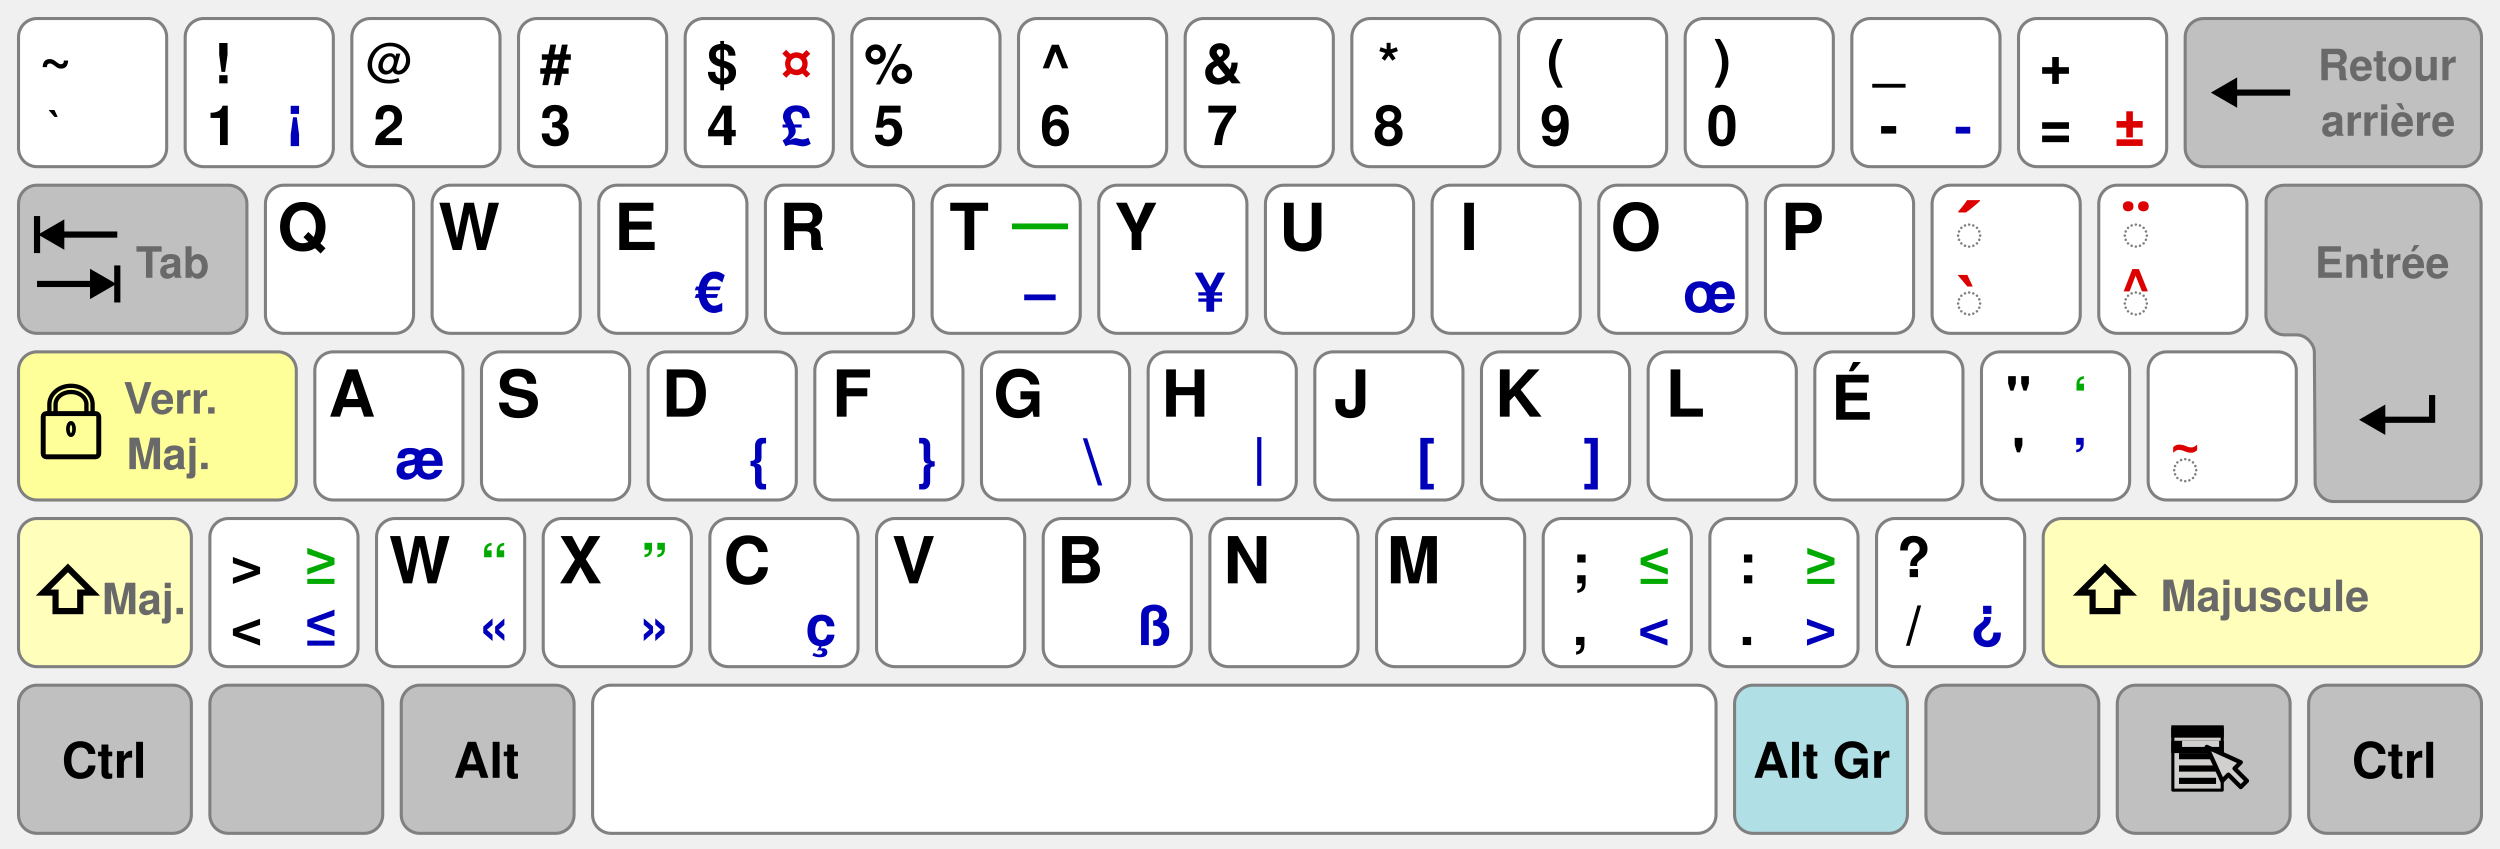
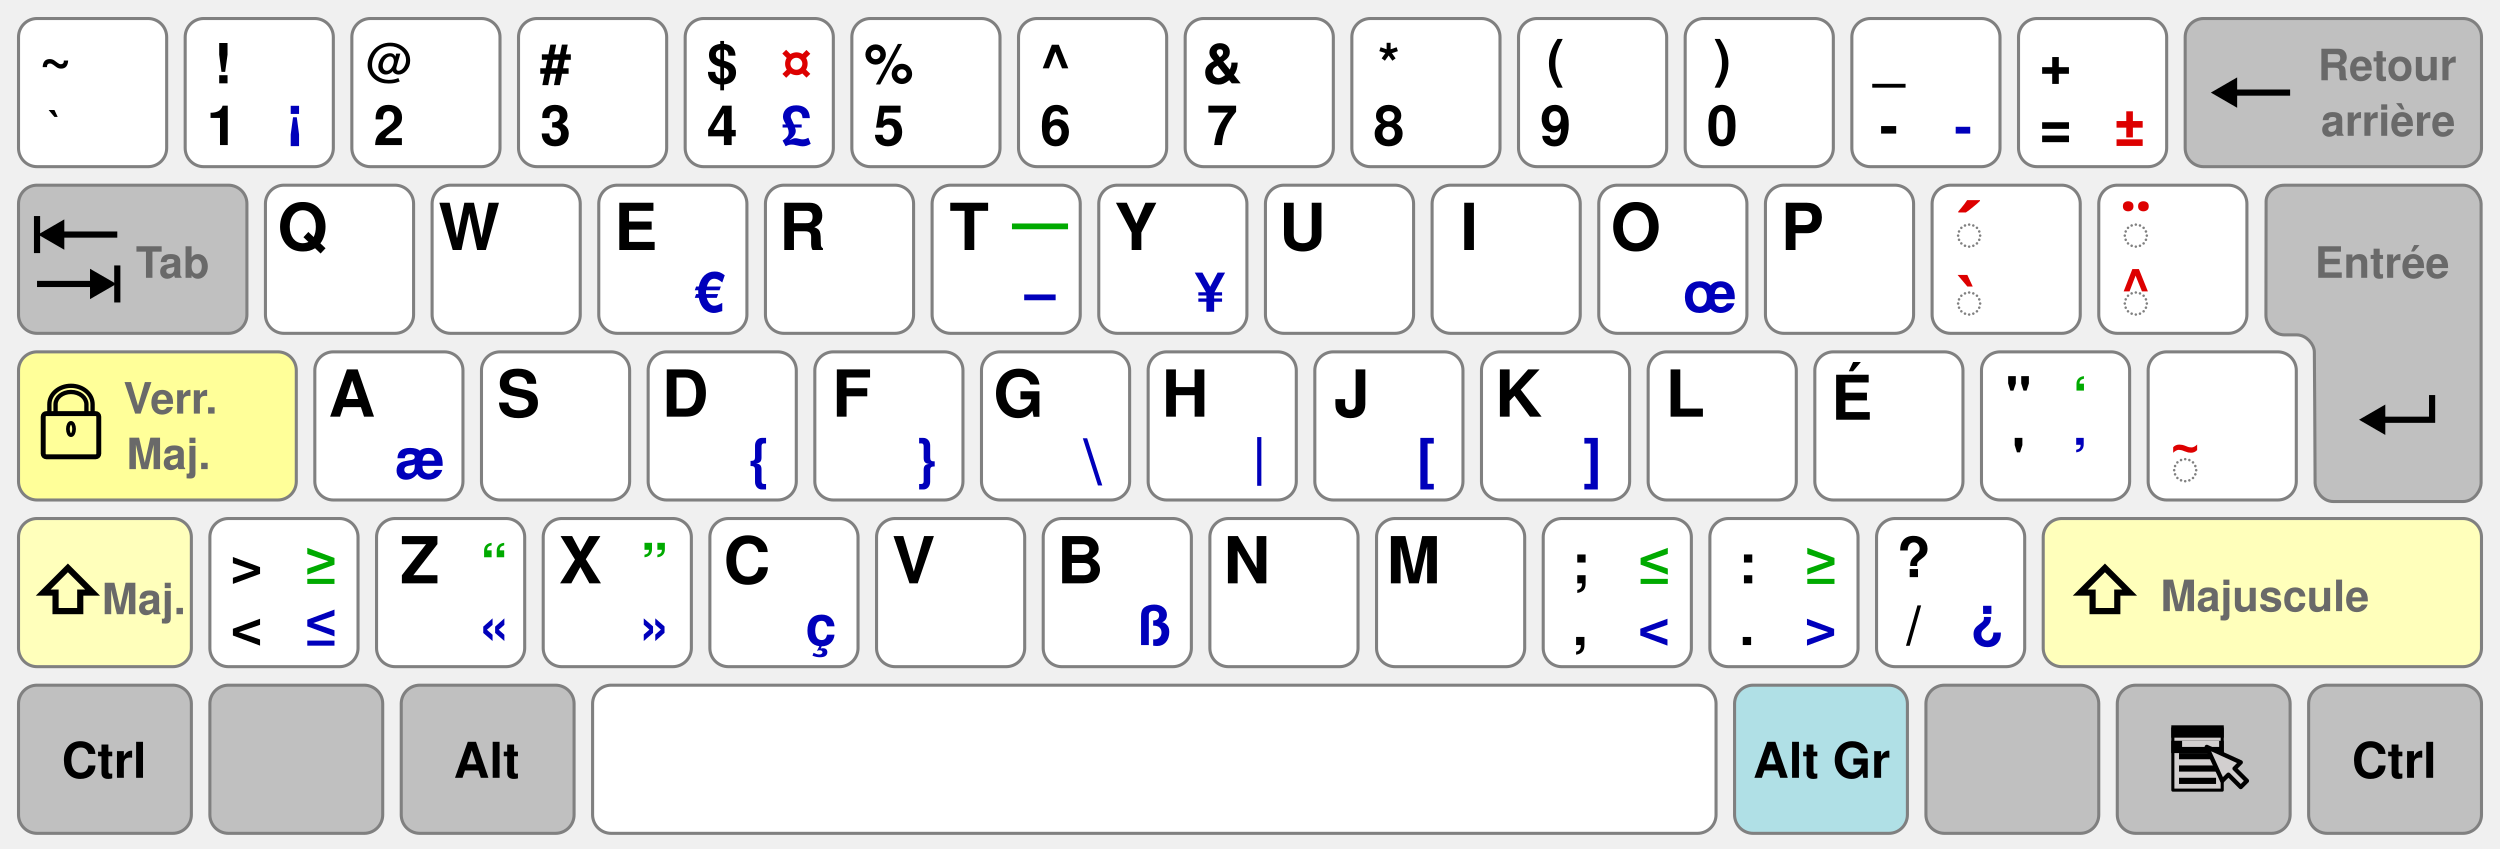
<svg xmlns="http://www.w3.org/2000/svg" xmlns:xlink="http://www.w3.org/1999/xlink" data-bbox="6 3 798 267" width="810" height="275" data-type="ugc">
  <g>
    <defs>
      <marker id="394c868e-2f39-435d-b176-720191200dfc" refX="0" refY="0" orient="auto" overflow="visible">
        <path d="M2.308 0l-3.46 2v-4l3.46 2z" fill-rule="evenodd" stroke="#000000" stroke-width=".4pt" />
      </marker>
    </defs>
    <g stroke="#808080">
      <path id="touche-carree" fill="#ffffff" d="M54 12v36a6 6 0 0 1-6 6H12a6 6 0 0 1-6-6V12a6 6 0 0 1 6-6h36a6 6 0 0 1 6 6z" />
      <use xlink:href="#touche-carree" transform="translate(54)" />
      <use xlink:href="#touche-carree" transform="translate(108)" />
      <use xlink:href="#touche-carree" transform="translate(162)" />
      <use xlink:href="#touche-carree" transform="translate(216)" />
      <use xlink:href="#touche-carree" transform="translate(270)" />
      <use xlink:href="#touche-carree" transform="translate(324)" />
      <use xlink:href="#touche-carree" transform="translate(378)" />
      <use xlink:href="#touche-carree" transform="translate(432)" />
      <use xlink:href="#touche-carree" transform="translate(486)" />
      <use xlink:href="#touche-carree" transform="translate(540)" />
      <use xlink:href="#touche-carree" transform="translate(594)" />
      <use xlink:href="#touche-carree" transform="translate(648)" />
      <use xlink:href="#touche-carree" transform="translate(80 54)" />
      <use xlink:href="#touche-carree" transform="translate(134 54)" />
      <use xlink:href="#touche-carree" transform="translate(188 54)" />
      <use xlink:href="#touche-carree" transform="translate(242 54)" />
      <use xlink:href="#touche-carree" transform="translate(296 54)" />
      <use xlink:href="#touche-carree" transform="translate(350 54)" />
      <use xlink:href="#touche-carree" transform="translate(404 54)" />
      <use xlink:href="#touche-carree" transform="translate(458 54)" />
      <use xlink:href="#touche-carree" transform="translate(512 54)" />
      <use xlink:href="#touche-carree" transform="translate(566 54)" />
      <use xlink:href="#touche-carree" transform="translate(620 54)" />
      <use xlink:href="#touche-carree" transform="translate(674 54)" />
      <use xlink:href="#touche-carree" transform="translate(96 108)" />
      <use xlink:href="#touche-carree" transform="translate(150 108)" />
      <use xlink:href="#touche-carree" transform="translate(204 108)" />
      <use xlink:href="#touche-carree" transform="translate(258 108)" />
      <use xlink:href="#touche-carree" transform="translate(312 108)" />
      <use xlink:href="#touche-carree" transform="translate(366 108)" />
      <use xlink:href="#touche-carree" transform="translate(420 108)" />
      <use xlink:href="#touche-carree" transform="translate(474 108)" />
      <use xlink:href="#touche-carree" transform="translate(528 108)" />
      <use xlink:href="#touche-carree" transform="translate(582 108)" />
      <use xlink:href="#touche-carree" transform="translate(636 108)" />
      <use xlink:href="#touche-carree" transform="translate(690 108)" />
      <use xlink:href="#touche-carree" transform="translate(62 162)" />
      <use xlink:href="#touche-carree" transform="translate(116 162)" />
      <use xlink:href="#touche-carree" transform="translate(170 162)" />
      <use xlink:href="#touche-carree" transform="translate(224 162)" />
      <use xlink:href="#touche-carree" transform="translate(278 162)" />
      <use xlink:href="#touche-carree" transform="translate(332 162)" />
      <use xlink:href="#touche-carree" transform="translate(386 162)" />
      <use xlink:href="#touche-carree" transform="translate(440 162)" />
      <use xlink:href="#touche-carree" transform="translate(494 162)" />
      <use xlink:href="#touche-carree" transform="translate(548 162)" />
      <use xlink:href="#touche-carree" transform="translate(602 162)" />
      <path fill="#ffffff" d="M556 228v36a6 6 0 0 1-6 6H198a6 6 0 0 1-6-6v-36a6 6 0 0 1 6-6h352a6 6 0 0 1 6 6z" />
    </g>
    <g stroke="#808080">
      <path fill="#c0c0c0" d="M804 12v36a6 6 0 0 1-6 6h-84a6 6 0 0 1-6-6V12a6 6 0 0 1 6-6h84a6 6 0 0 1 6 6z" />
      <path fill="#c0c0c0" d="M80 66v36a6 6 0 0 1-6 6H12a6 6 0 0 1-6-6V66a6 6 0 0 1 6-6h62a6 6 0 0 1 6 6z" />
      <path fill="#c0c0c0" d="M740.16 60.01c-3.44 0-5.94 2.56-5.94 5.24l-.06 36.88c0 3.31 2.69 6.37 6 6.37h3.99c3.08 0 5.7 3.04 5.7 5.59s.24 29.16.24 42.44c0 1.99 2.02 5.97 6 5.97h41.82c3.98 0 5.97-3.98 5.97-5.97V66c0-1.99-1.99-6-5.97-6z" />
      <path fill="#ffff99" d="M96 120v36a6 6 0 0 1-6 6H12a6 6 0 0 1-6-6v-36a6 6 0 0 1 6-6h78a6 6 0 0 1 6 6z" />
      <path fill="#ffffbb" d="M62 174v36a6 6 0 0 1-6 6H12a6 6 0 0 1-6-6v-36a6 6 0 0 1 6-6h44a6 6 0 0 1 6 6z" />
      <path fill="#ffffbb" d="M804 174v36a6 6 0 0 1-6 6H668a6 6 0 0 1-6-6v-36a6 6 0 0 1 6-6h130a6 6 0 0 1 6 6z" />
      <path id="touche-modif" fill="#c0c0c0" d="M62 228v36a6 6 0 0 1-6 6h-44a6 6 0 0 1-6-6v-36a6 6 0 0 1 6-6h44a6 6 0 0 1 6 6z" />
      <use xlink:href="#touche-modif" transform="translate(62)" />
      <use xlink:href="#touche-modif" transform="translate(124)" />
      <path fill="#b0e0e6" d="M618 228v36a6 6 0 0 1-6 6h-44a6 6 0 0 1-6-6v-36a6 6 0 0 1 6-6h44a6 6 0 0 1 6 6z" />
      <use xlink:href="#touche-modif" transform="translate(618)" />
      <use xlink:href="#touche-modif" transform="translate(680)" />
      <use xlink:href="#touche-modif" transform="translate(742)" />
    </g>
    <use xlink:href="#5ce5bfce-5d82-452f-9b36-9617dc446f9a" transform="translate(556)" width="1" height="1" />
    <path fill="#d2cfcf" stroke="#000000" stroke-linecap="round" stroke-linejoin="round" d="M720 236v20h-16v-20h16z" />
    <path d="M705.5 237h13m-13 5h13" fill="none" stroke="#000000" stroke-width="4" stroke-linecap="square" />
    <path d="M707 245h10m-10 4h10m-10 4h10" fill="none" stroke="#000000" stroke-width="2" stroke-linecap="square" />
    <path d="M708 241h10" fill="none" stroke="#d2cfcf" stroke-width="2" stroke-linecap="square" />
    <path d="M720 253l2-2 4 4 2-2-4-4 2-2-11-5 5 11z" fill="#d2cfcf" stroke="#000000" stroke-width="1.4" stroke-linejoin="round" />
    <path d="M742 30h-20" fill="none" stroke="#000000" stroke-width="2" marker-end="url(#394c868e-2f39-435d-b176-720191200dfc)" />
    <path d="M38 76H18" fill="none" stroke="#000000" stroke-width="2" marker-end="url(#394c868e-2f39-435d-b176-720191200dfc)" />
    <path d="M12 70v12" fill="none" stroke="#000000" stroke-width="2" />
    <path d="M12 92h20" fill="none" stroke="#000000" stroke-width="2" marker-end="url(#394c868e-2f39-435d-b176-720191200dfc)" />
    <path d="M38 86v12" fill="none" stroke="#000000" stroke-width="2" />
    <path id="3f8ecba6-9f71-4db8-b334-4c9da616a77c" d="M22 184l-8 8h4v6h8v-6h4z" fill="none" stroke="#000000" stroke-width="2" />
    <use xlink:href="#3f8ecba6-9f71-4db8-b334-4c9da616a77c" transform="translate(660)" width="1" height="1" />
    <path d="M788 128v8h-18" fill="none" stroke="#000000" stroke-width="2" marker-end="url(#394c868e-2f39-435d-b176-720191200dfc)" />
    <path fill="none" stroke="#000000" stroke-width="1.6" d="M32 135v12a1 1 0 0 1-1 1H15a1 1 0 0 1-1-1v-12a1 1 0 0 1 1-1h16a1 1 0 0 1 1 1z" />
    <path d="M16 134v-3a7 6 0 1 1 14 0v3m-12 0v-3a5 4 0 1 1 10 0v3" fill="none" stroke="#000000" stroke-width="1.4" />
    <path fill="none" stroke="#000000" stroke-width="1.2" d="M24 139c0 1.105-.448 2-1 2s-1-.895-1-2 .448-2 1-2 1 .895 1 2z" />
    <g style="text-align:center" font-size="18" font-weight="700" font-family="Nimbus Sans L,sans-serif" text-anchor="middle" fill="#000000">
      <text x="18" y="47" font-size="15">
                `
            </text>
      <text x="18" y="27">
                ~
            </text>
      <text x="72" y="47">
                1
            </text>
      <text x="72" y="27">
                !
            </text>
      <text x="96" y="44" fill="#0000bb">
                ¡
            </text>
      <text x="126" y="47">
                2
            </text>
      <text x="126" y="25" font-size="15">
                @
            </text>
      <text x="180" y="47">
                3
            </text>
      <text x="180" y="27">
                #
            </text>
      <text x="234" y="47">
                4
            </text>
      <text x="234" y="27">
                $
            </text>
      <text x="258" y="47" fill="#0000bb">
                £
            </text>
      <text x="258" y="27" fill="#dd0000">
                ¤
            </text>
      <text x="288" y="47">
                5
            </text>
      <text x="288" y="27">
                %
            </text>
      <text x="342" y="47">
                6
            </text>
      <text x="342" y="27">
                ^
            </text>
      <text x="396" y="47">
                7
            </text>
      <text x="396" y="27">
                &amp;
            </text>
      <text x="450" y="47">
                8
            </text>
      <text x="450" y="27">
                *
            </text>
      <text x="504" y="47">
                9
            </text>
      <text x="504" y="25" font-size="17">
                (
            </text>
      <text x="558" y="47">
                0
            </text>
      <text x="558" y="25" font-size="17">
                )
            </text>
      <text x="612" y="47">
                -
            </text>
      <text x="612" y="25">
                _
            </text>
      <text x="636" y="47" fill="#0000bb">
				‑
            </text>
      <text x="666" y="47">
                =
            </text>
      <text x="666" y="27">
                +
            </text>
      <text x="690" y="47" fill="#dd0000">
                ±
            </text>
      <text x="98" y="81" font-size="21">
                Q
            </text>
      <text x="152" y="81" font-size="21">
                W
            </text>
      <text x="206" y="81" font-size="21">
                E
            </text>
      <text x="230" y="101" fill="#0000bb">
                €
            </text>
      <text x="260" y="81" font-size="21">
                R
            </text>
      <text x="314" y="81" font-size="21">
                T
            </text>
      <text x="337" y="101" fill="#0000bb">
                –
            </text>
      <text x="337" y="78" fill="#00aa00">
                —
            </text>
      <text x="368" y="81" font-size="21">
                Y
            </text>
      <text x="392" y="101" fill="#0000bb">
                ¥
            </text>
      <text x="422" y="81" font-size="21">
                U
            </text>
      <text x="476" y="81" font-size="21">
                I
            </text>
      <text x="530" y="81" font-size="21">
                O
            </text>
      <text x="554" y="101" fill="#0000bb">
                œ
            </text>
      <text x="584" y="81" font-size="21">
                P
            </text>
      <text x="638" y="108" font-size="25" fill="#dd0000">
                `
            </text>
      <text x="638" y="103" font-size="16" fill="#808080">
                ◌
            </text>
      <text x="638" y="84" font-size="25" font-family="sans" fill="#dd0000">
                ´
            </text>
      <text x="638" y="81" font-size="16" fill="#808080">
                ◌
            </text>
      <text x="692" y="99" font-size="17" fill="#dd0000">
                ^
            </text>
      <text x="692" y="103" font-size="16" fill="#808080">
                ◌
            </text>
      <text x="692" y="84" font-size="25" font-family="sans" fill="#dd0000">
                ¨
            </text>
      <text x="692" y="81" font-size="16" fill="#808080">
                ◌
            </text>
      <text x="114" y="135" font-size="21">
                A
            </text>
      <text x="136" y="155" fill="#0000bb">
                æ
            </text>
      <text x="168" y="135" font-size="21">
                S
            </text>
      <text x="222" y="135" font-size="21">
                D
            </text>
      <text x="246" y="155" fill="#0000bb">
                {
            </text>
      <text x="276" y="135" font-size="21">
                F
            </text>
      <text x="300" y="155" fill="#0000bb">
                }
            </text>
      <text x="330" y="135" font-size="21">
                G
            </text>
      <text x="354" y="157" fill="#0000bb" font-size="21">
                \
            </text>
      <text x="384" y="135" font-size="21">
                H
            </text>
      <text x="408" y="154" fill="#0000bb" font-size="17">
                |
            </text>
      <text x="438" y="135" font-size="21">
                J
            </text>
      <text x="462" y="155" fill="#0000bb">
                [
            </text>
      <text x="492" y="135" font-size="21">
                K
            </text>
      <text x="516" y="155" fill="#0000bb">
                ]
            </text>
      <text x="546" y="135" font-size="21">
                L
            </text>
      <text x="600" y="136" font-size="20">
                É
            </text>
      <text x="654" y="155">
                '
            </text>
      <text x="654" y="135">
                "
            </text>
      <text x="674" y="155" fill="#0000bb">
                ’
            </text>
      <text x="674" y="135" fill="#00aa00">
                ‘
            </text>
      <text x="708" y="151" font-size="16" font-family="Arial Black" fill="#dd0000">
                ~
            </text>
      <text x="708" y="157" font-size="16" fill="#808080">
                ◌
            </text>
      <text x="80" y="209">
                &lt;
            </text>
      <text x="80" y="189">
                &gt;
            </text>
      <text x="104" y="209" fill="#0000bb">
                ≤
            </text>
      <text x="104" y="189" fill="#00aa00">
                ≥
            </text>
      <text x="136" y="189" font-size="21">
-                 W
+                 Z
            </text>
      <text x="160" y="209" fill="#0000bb">
                «
            </text>
      <text x="160" y="189" fill="#00aa00">
                “
            </text>
      <text x="188" y="189" font-size="21">
                X
            </text>
      <text x="212" y="209" fill="#0000bb">
                »
            </text>
      <text x="212" y="189" fill="#00aa00">
                ”
            </text>
      <text x="242" y="189" font-size="21">
                C
            </text>
      <text x="266" y="209" fill="#0000bb">
                ç
            </text>
      <text x="296" y="189" font-size="21">
                V
            </text>
      <text x="350" y="189" font-size="21">
                B
            </text>
      <text x="374" y="209" fill="#0000bb">
                ß
            </text>
      <text x="404" y="189" font-size="21">
                N
            </text>
      <text x="458" y="189" font-size="21">
                M
            </text>
      <text x="512" y="209">
                ,
            </text>
      <text x="512" y="189">
                ;
            </text>
      <text x="536" y="209" fill="#0000bb">
                &lt;
            </text>
      <text x="536" y="189" fill="#00aa00">
                ≤
            </text>
      <text x="566" y="209">
                .
            </text>
      <text x="566" y="189">
                :
            </text>
      <text x="590" y="209" fill="#0000bb">
                &gt;
            </text>
      <text x="590" y="189" fill="#00aa00">
                ≥
            </text>
      <text x="620" y="209">
                /
            </text>
      <text x="620" y="187">
                ?
            </text>
      <text x="644" y="206" fill="#0000bb">
                ¿
            </text>
    </g>
    <g style="text-align:right" font-size="16" font-weight="700" font-family="Nimbus Sans L,sans-serif">
      <text x="20" y="252">
                Ctrl
            </text>
      <text x="147" y="252">
                Alt
            </text>
      <text x="568" y="252">
                Alt Gr
            </text>
      <text x="762" y="252">
                Ctrl
            </text>
      <text x="751" y="26" font-size="14" fill="#696969">
                Retour
            </text>
      <text x="752" y="44" font-size="14" fill="#696969">
                arrière
            </text>
      <text x="44" y="90" font-size="14" fill="#696969">
                Tab
            </text>
      <text x="750" y="90" font-size="14" fill="#696969">
                Entrée
            </text>
      <text x="40" y="134" font-size="14" fill="#696969">
                Verr.
            </text>
      <text x="41" y="152" font-size="14" fill="#696969">
                Maj.
            </text>
      <text x="33" y="199" font-size="14" fill="#696969">
                Maj.
            </text>
      <text x="700" y="198" font-size="14" fill="#696969">
                Majuscule
            </text>
    </g>
  </g>
</svg>
